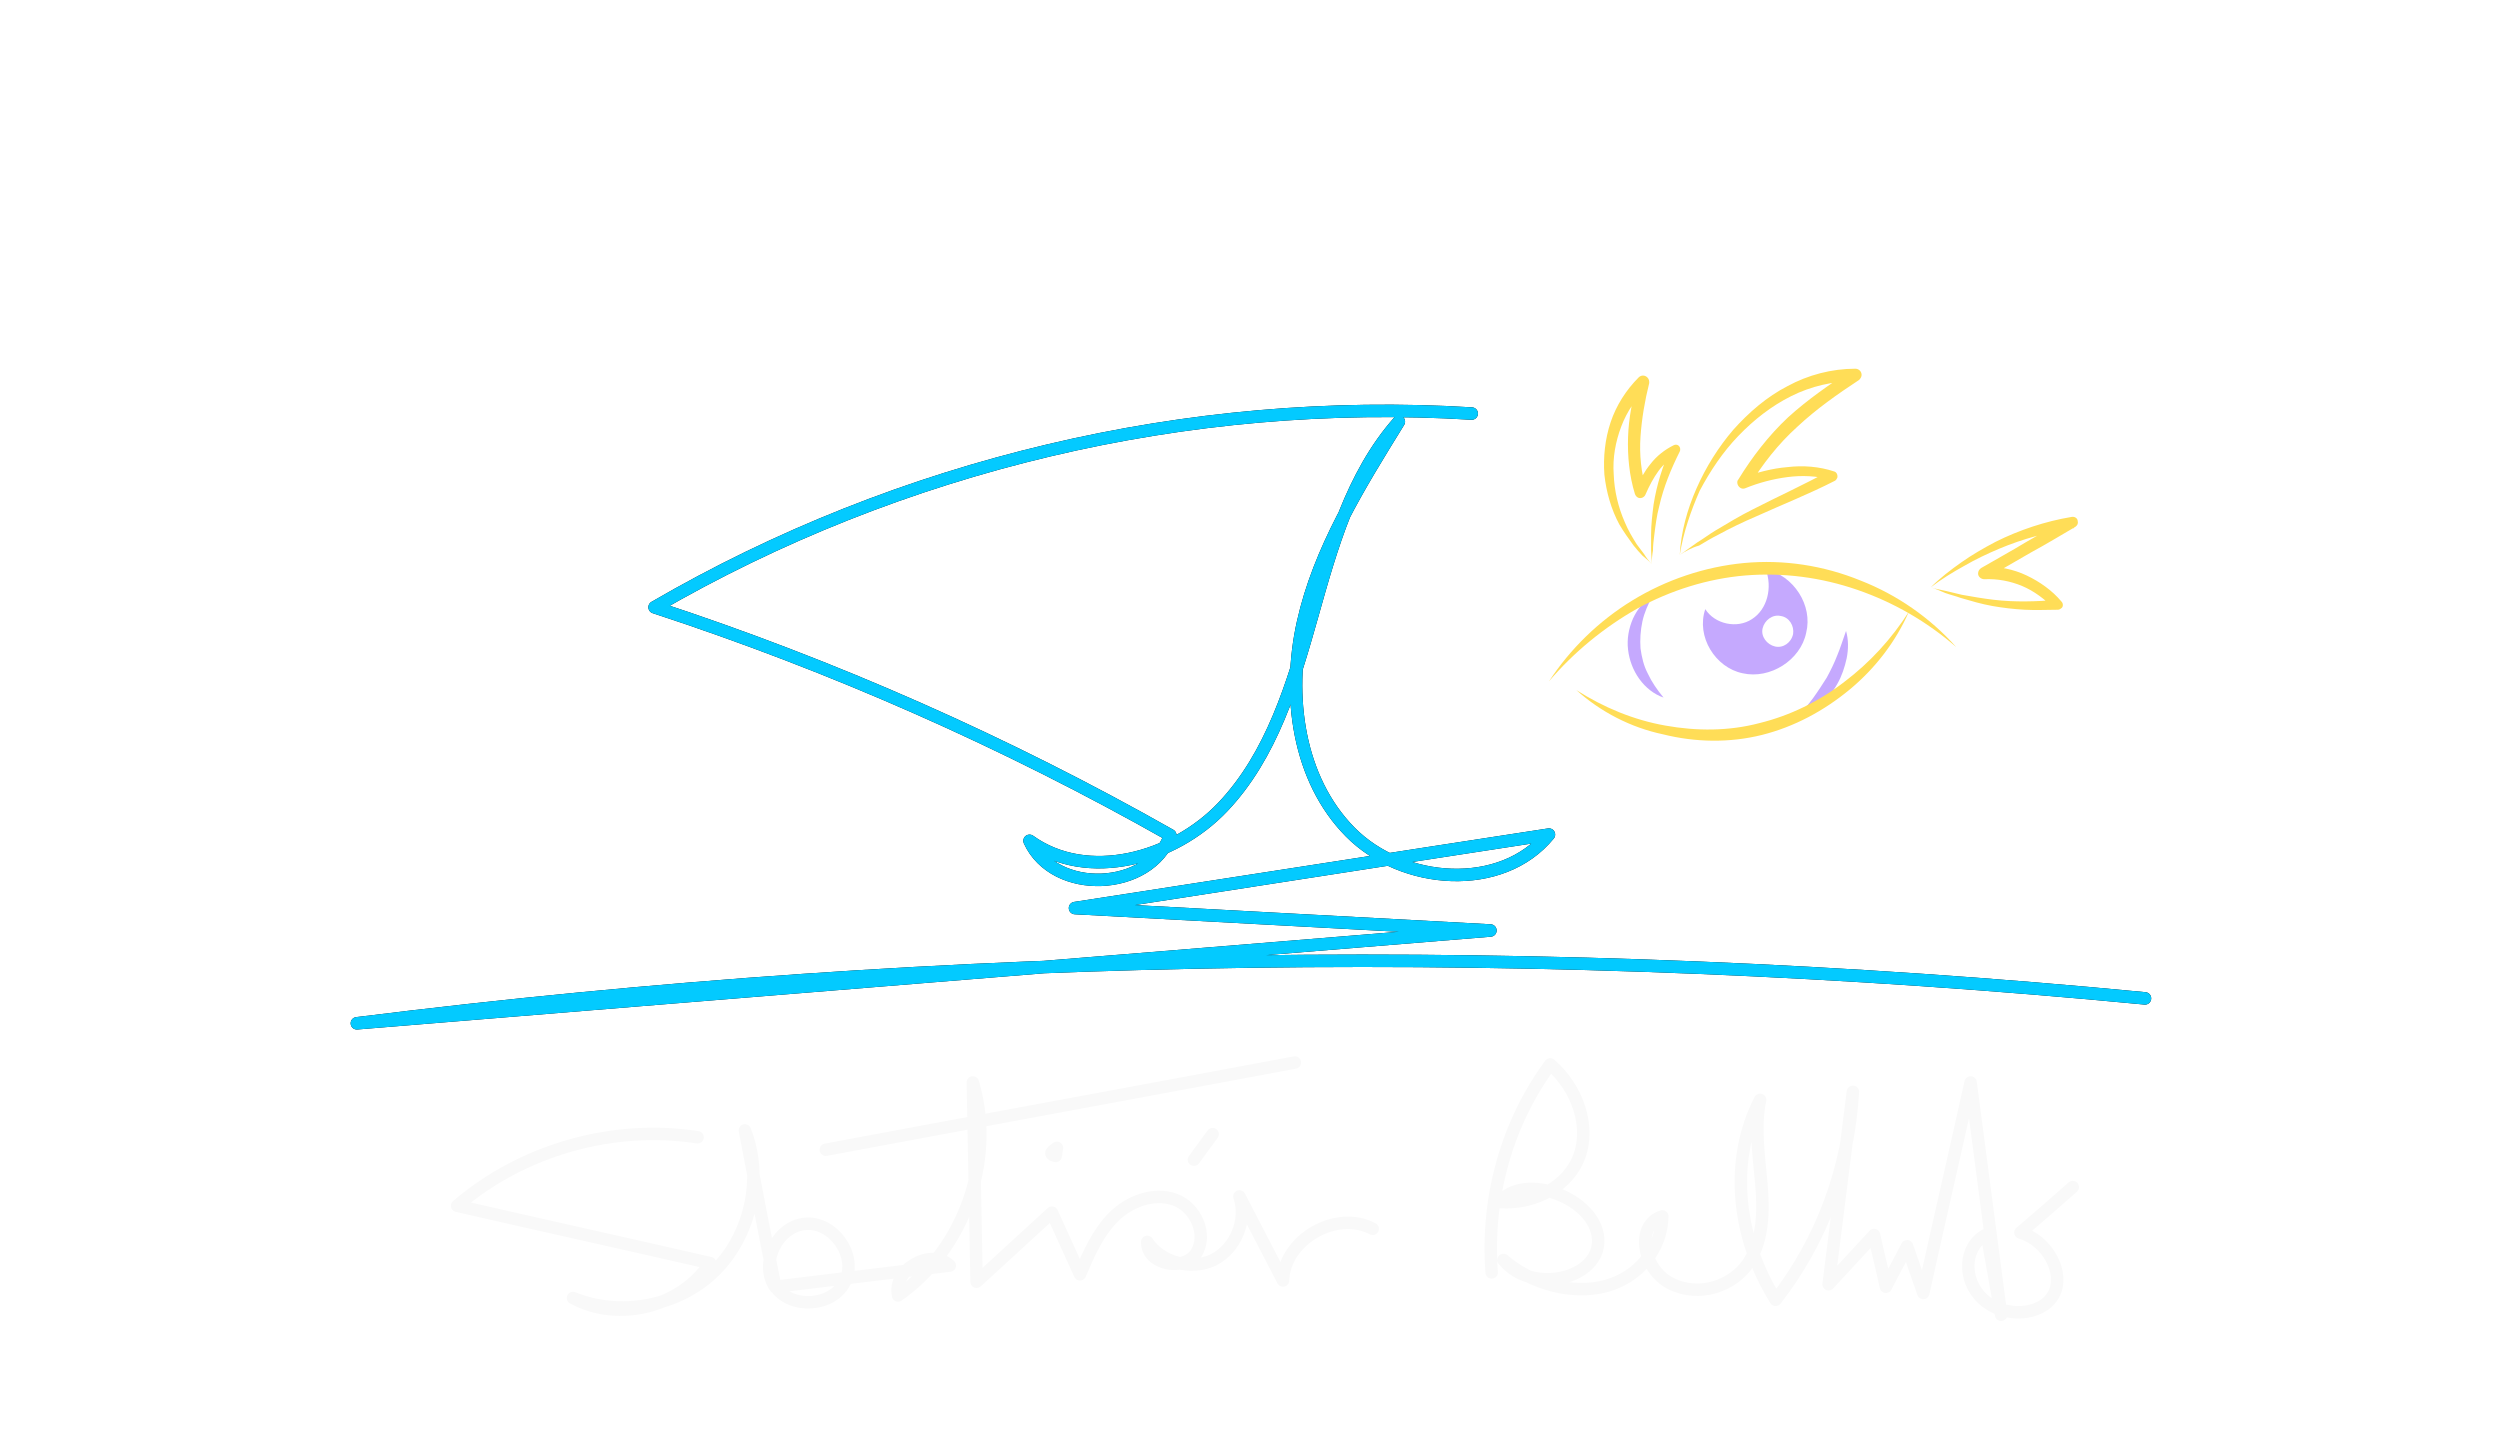
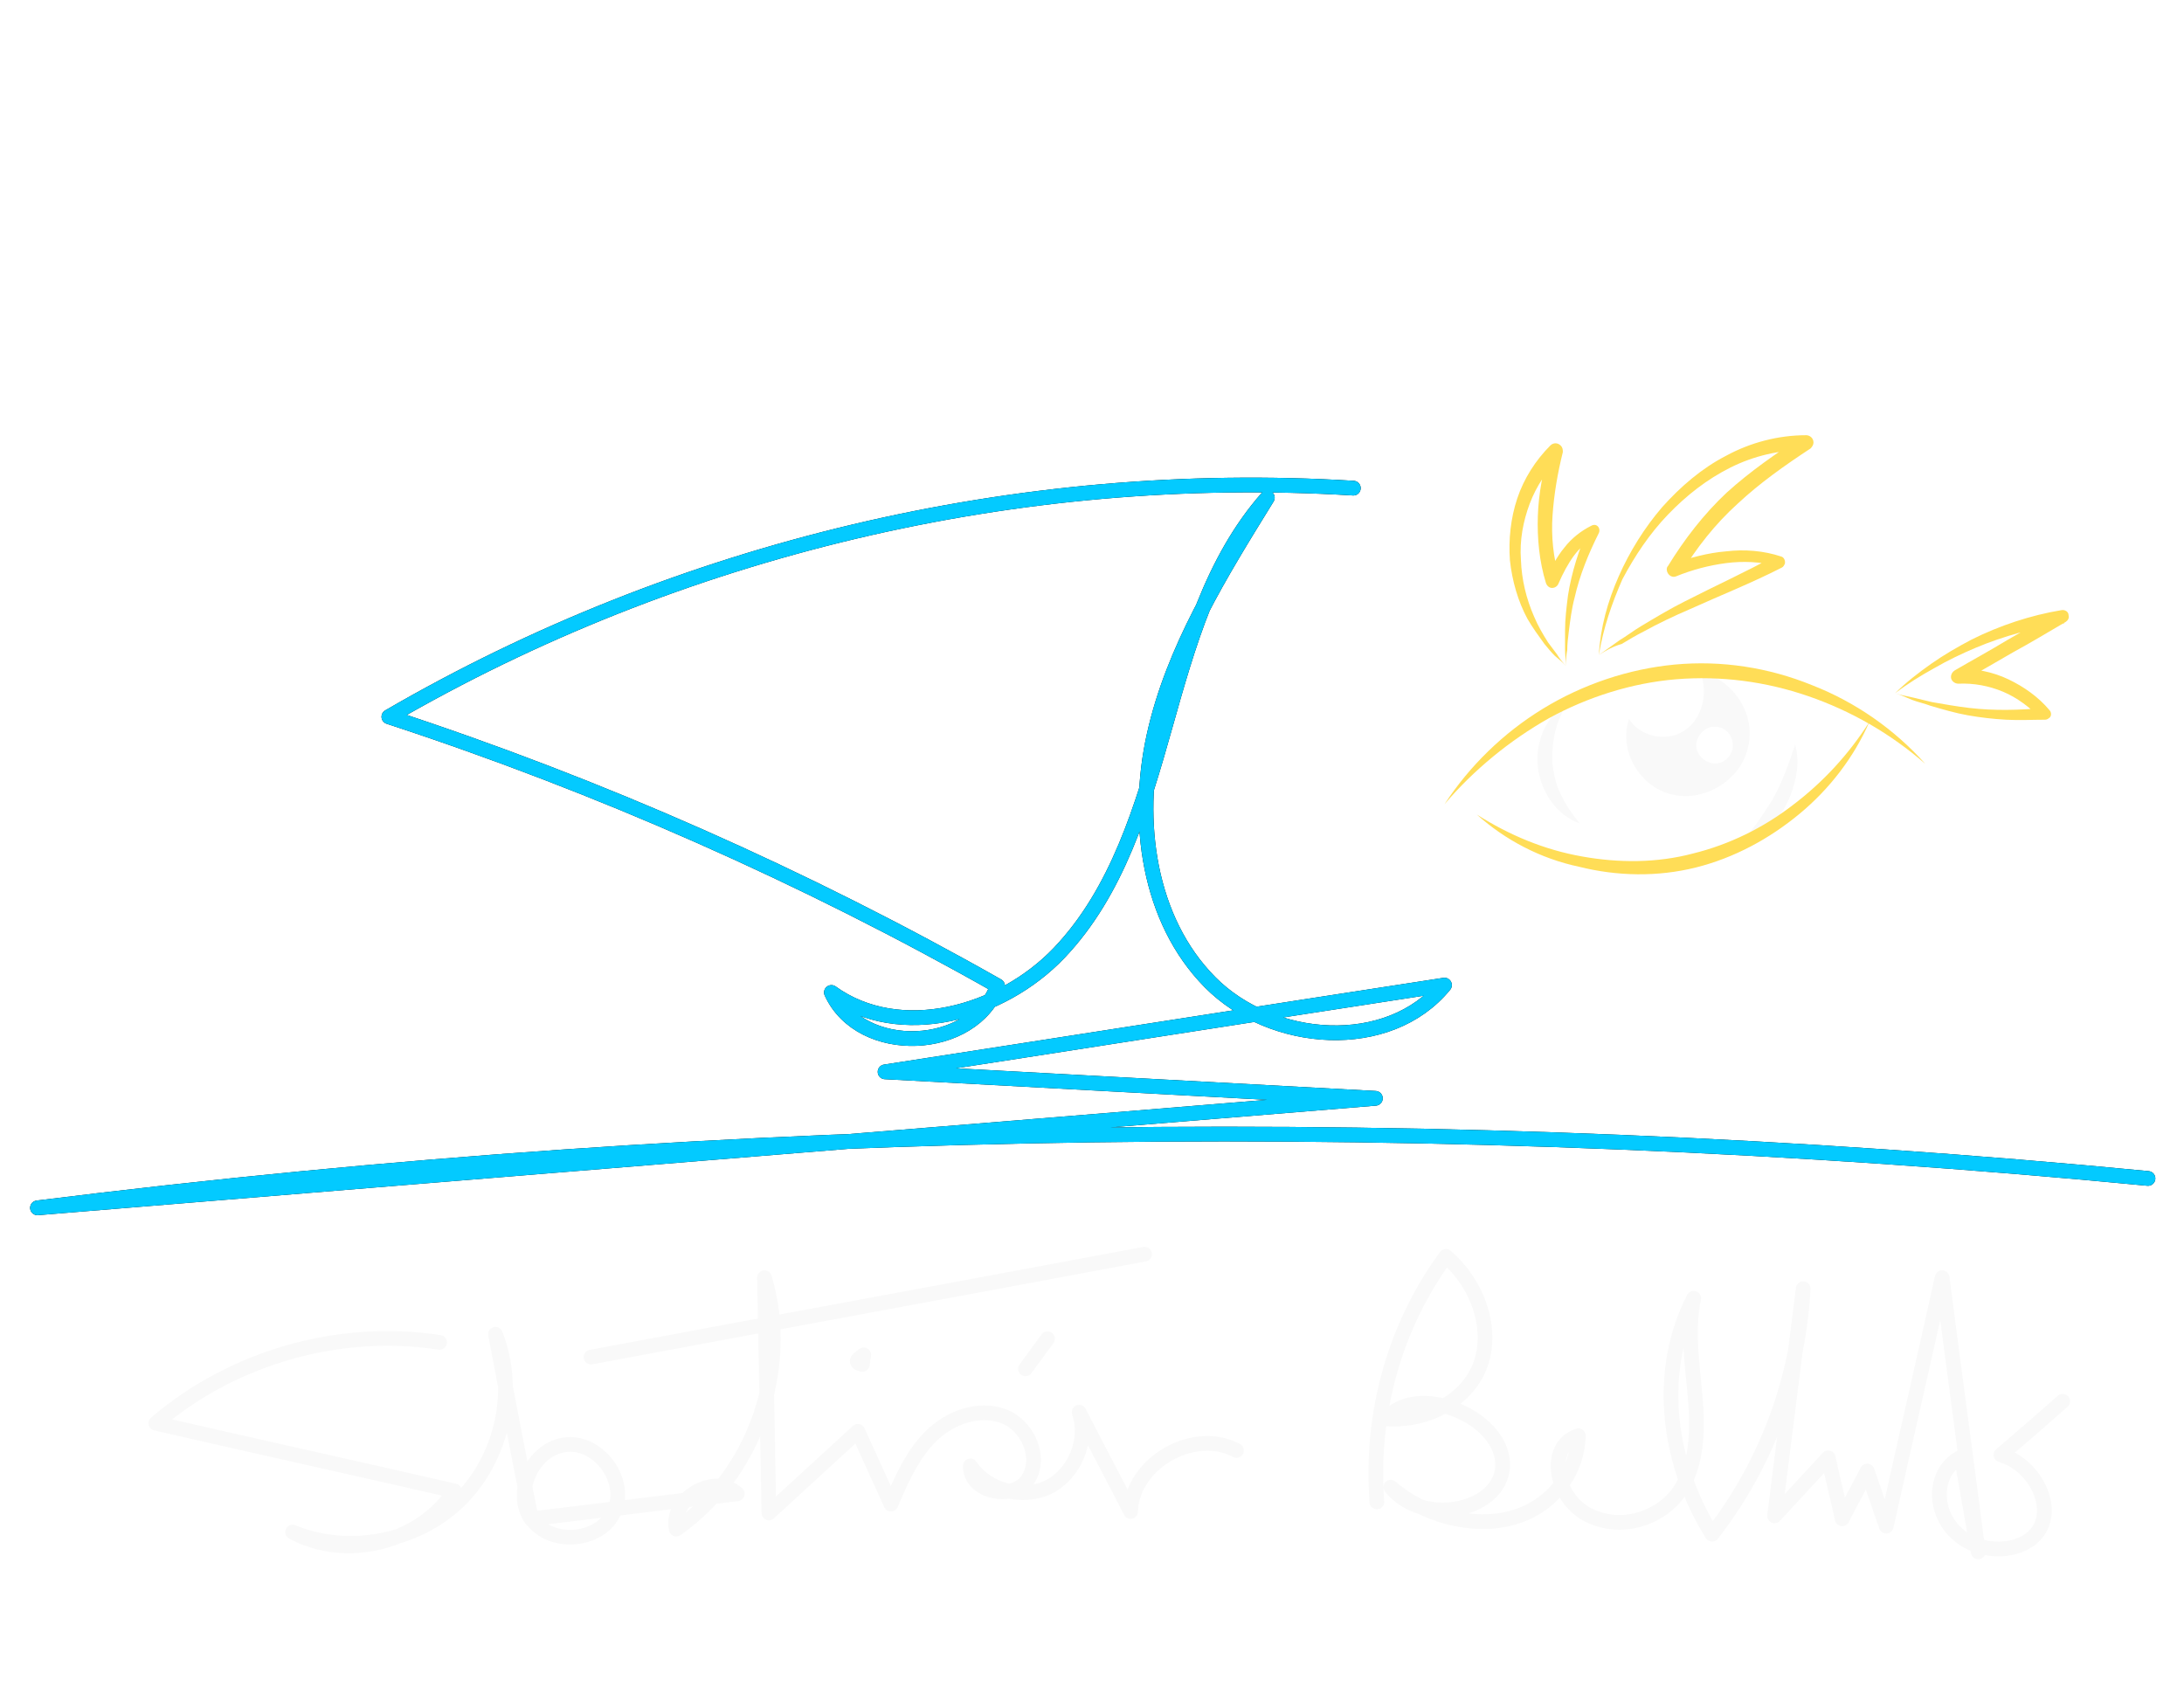
- <svg xmlns="http://www.w3.org/2000/svg" version="1.1" id="Capa_1" x="0px" y="0px" viewBox="0 0 401.4 231.3" style="enable-background:new 0 0 401.4 231.3;" xml:space="preserve">
+ <svg xmlns="http://www.w3.org/2000/svg" version="1.1" id="Capa_1" x="0px" y="0px" viewBox="0 0 297.1 231.3" style="enable-background:new 0 0 297.1 231.3;" xml:space="preserve">
  <style type="text/css">
	.st0{fill:none;stroke:#F9F9F9;stroke-width:2;stroke-linecap:round;stroke-linejoin:round;stroke-miterlimit:10;}
	.st1{fill:none;stroke:#000000;stroke-width:2;stroke-linecap:round;stroke-linejoin:round;stroke-miterlimit:10;}
	.st2{fill:none;stroke:#03CAFF;stroke-width:2;stroke-linecap:round;stroke-linejoin:round;stroke-miterlimit:10;}
- 	.st3{fill:#C5A9FE;}
+ 	.st3{fill:#F9F9F9;}
	.st4{fill:#FFDD57;}
</style>
  <g>
    <g>
-       <path class="st0" d="M239.5,204.3c-0.9-12.2,2.5-24,9.4-33.4c4.5,3.9,6.4,10,4.7,14.7s-7,7.8-12.8,7.4c3.9-4.9,15.4-0.6,15.8,5.9    s-10.7,9-15.2,3.4c4.5,3.9,11.1,5.6,16.4,4.2c5.3-1.4,9-6,9.1-11.2c-4.4,1.4-3.2,8.5,1.4,10.8s10,0.3,12.4-3.3s2.5-8.3,2.1-12.8    s-1.1-9.1-0.2-13.4c-4.9,9.5-3.9,21.8,2.5,32.1c7.4-9.5,11.7-21.1,12.4-33.4c-1.3,10.3-2.6,20.6-3.9,30.9c2.4-2.6,4.9-5.3,7.3-7.9    c0.6,2.8,1.3,5.5,1.9,8.3c1.1-2.2,2.3-4.3,3.4-6.5c0.9,2.5,1.7,5,2.6,7.5c2.5-11.3,5.1-22.5,7.6-33.8c1.6,12.4,3.3,24.9,4.9,37.3    c-0.8-4.3-1.5-8.6-2.3-12.9c-3.7,1.8-4,7.3-0.6,10.4s9.4,2.7,11.3-0.7s-0.9-8.7-5.3-10c2.8-2.4,5.6-4.8,8.4-7.3" />
-       <path class="st1" d="M236.3,66.4c-45.5-2.8-91.8,8.2-131.2,31.1c28.7,9.4,56.5,21.7,82.8,36.6c-3.3,9.1-18.6,9.7-22.6,0.9    c9.3,6.7,23.1,2.9,31-5.4c7.9-8.3,11.3-19.8,14.4-30.8c3.1-11,6.3-22.5,13.9-31.1c-6.3,10.2-12.8,20.6-15.4,32.3    s-0.8,25.1,7.6,33.6c8.4,8.5,24.3,9.7,31.9,0.4c-25.4,3.9-50.8,7.9-76.1,11.8c22.2,1.2,44.5,2.4,66.7,3.6    c-60.7,5-121.4,9.9-182,14.9c95.2-11.9,191.6-13.2,287.1-4" />
-       <path class="st0" d="M112,182.6c-13.6-2.1-28.1,2-38.6,11c13.5,3.1,27.1,6.1,40.6,9.2c-4.5,7-14.7,9.6-22,5.6    c7.5,3.1,16.9,1.4,22.7-4.3s7.9-15,4.9-22.6c1.6,8.4,3.2,16.8,4.9,25.2c-2.6-3.7,0.2-9.8,4.8-10.2c4.5-0.4,8.4,5.1,6.4,9.2    c-1.9,4.1-8.6,4.6-11.2,0.9c9.3-1.1,18.7-2.3,28-3.4c-3.1-2.9-9.2,0.7-8.3,4.8c10.6-7.4,15.7-21.8,12-34.2    c0.2,10.7,0.4,21.3,0.6,32c4-3.7,8.1-7.4,12.1-11.1c1.5,3.3,3,6.6,4.5,9.9c1.4-3.3,2.9-6.7,5.4-9.2s6.4-4,9.8-2.8    c3.4,1.2,5.4,5.7,3.4,8.7c-2,2.9-7.9,1.7-7.8-1.9c2.2,3.3,7,4.6,10.6,2.9c3.6-1.8,5.5-6.4,4.2-10.2c2.3,4.5,4.7,9,7,13.5    c0.2-6.6,8.6-11.4,14.4-8.3" />
-       <path class="st2" d="M236.3,66.4c-45.5-2.8-91.8,8.2-131.2,31.1c28.7,9.4,56.5,21.7,82.8,36.6c-3.3,9.1-18.6,9.7-22.6,0.9    c9.3,6.7,23.1,2.9,31-5.4c7.9-8.3,11.3-19.8,14.4-30.8c3.1-11,6.3-22.5,13.9-31.1c-6.3,10.2-12.8,20.6-15.4,32.3    s-0.8,25.1,7.6,33.6c8.4,8.5,24.3,9.7,31.9,0.4c-25.4,3.9-50.8,7.9-76.1,11.8c22.2,1.2,44.5,2.4,66.7,3.6    c-60.7,5-121.4,9.9-182,14.9c95.2-11.9,191.6-13.2,287.1-4" />
-       <path class="st0" d="M191.7,186.2c1-1.4,2-2.7,3-4.1" />
-       <path class="st0" d="M169.5,185.6c0.1-0.4,0.1-0.9,0.2-1.3C169,184.8,168.2,185.3,169.5,185.6z" />
-       <path class="st0" d="M132.6,184.6c25.1-4.7,50.2-9.3,75.3-14" />
+       <path class="st0" d="M187.3,204.3c-0.9-12.2,2.5-24,9.4-33.4c4.5,3.9,6.4,10,4.7,14.7s-7,7.8-12.8,7.4c3.9-4.9,15.4-0.6,15.8,5.9    s-10.7,9-15.2,3.4c4.5,3.9,11.1,5.6,16.4,4.2c5.3-1.4,9-6,9.1-11.2c-4.4,1.4-3.2,8.5,1.4,10.8s10,0.3,12.4-3.3s2.5-8.3,2.1-12.8    s-1.1-9.1-0.2-13.4c-4.9,9.5-3.9,21.8,2.5,32.1c7.4-9.5,11.7-21.1,12.4-33.4c-1.3,10.3-2.6,20.6-3.9,30.9c2.4-2.6,4.9-5.3,7.3-7.9    c0.6,2.8,1.3,5.5,1.9,8.3c1.1-2.2,2.3-4.3,3.4-6.5c0.9,2.5,1.7,5,2.6,7.5c2.5-11.3,5.1-22.5,7.6-33.8c1.6,12.4,3.3,24.9,4.9,37.3    c-0.8-4.3-1.5-8.6-2.3-12.9c-3.7,1.8-4,7.3-0.6,10.4s9.4,2.7,11.3-0.7s-0.9-8.7-5.3-10c2.8-2.4,5.6-4.8,8.4-7.3" />
+       <path class="st1" d="M184.1,66.4c-45.5-2.8-91.8,8.2-131.2,31.1c28.7,9.4,56.5,21.7,82.8,36.6c-3.3,9.1-18.6,9.7-22.6,0.9    c9.3,6.7,23.1,2.9,31-5.4c7.9-8.3,11.3-19.8,14.4-30.8c3.1-11,6.3-22.5,13.9-31.1c-6.3,10.2-12.8,20.6-15.4,32.3    s-0.8,25.1,7.6,33.6c8.4,8.5,24.3,9.7,31.9,0.4c-25.4,3.9-50.8,7.9-76.1,11.8c22.2,1.2,44.5,2.4,66.7,3.6    c-60.7,5-121.4,9.9-182,14.9c95.2-11.9,191.6-13.2,287.1-4" />
+       <path class="st0" d="M59.8,182.6c-13.6-2.1-28.1,2-38.6,11c13.5,3.1,27.1,6.1,40.6,9.2c-4.5,7-14.7,9.6-22,5.6    c7.5,3.1,16.9,1.4,22.7-4.3s7.9-15,4.9-22.6c1.6,8.4,3.2,16.8,4.9,25.2c-2.6-3.7,0.2-9.8,4.8-10.2c4.5-0.4,8.4,5.1,6.4,9.2    c-1.9,4.1-8.6,4.6-11.2,0.9c9.3-1.1,18.7-2.3,28-3.4c-3.1-2.9-9.2,0.7-8.3,4.8c10.6-7.4,15.7-21.8,12-34.2    c0.2,10.7,0.4,21.3,0.6,32c4-3.7,8.1-7.4,12.1-11.1c1.5,3.3,3,6.6,4.5,9.9c1.4-3.3,2.9-6.7,5.4-9.2s6.4-4,9.8-2.8    c3.4,1.2,5.4,5.7,3.4,8.7c-2,2.9-7.9,1.7-7.8-1.9c2.2,3.3,7,4.6,10.6,2.9c3.6-1.8,5.5-6.4,4.2-10.2c2.3,4.5,4.7,9,7,13.5    c0.2-6.6,8.6-11.4,14.4-8.3" />
+       <path class="st2" d="M184.1,66.4c-45.5-2.8-91.8,8.2-131.2,31.1c28.7,9.4,56.5,21.7,82.8,36.6c-3.3,9.1-18.6,9.7-22.6,0.9    c9.3,6.7,23.1,2.9,31-5.4c7.9-8.3,11.3-19.8,14.4-30.8c3.1-11,6.3-22.5,13.9-31.1c-6.3,10.2-12.8,20.6-15.4,32.3    s-0.8,25.1,7.6,33.6c8.4,8.5,24.3,9.7,31.9,0.4c-25.4,3.9-50.8,7.9-76.1,11.8c22.2,1.2,44.5,2.4,66.7,3.6    c-60.7,5-121.4,9.9-182,14.9c95.2-11.9,191.6-13.2,287.1-4" />
+       <path class="st0" d="M139.5,186.2c1-1.4,2-2.7,3-4.1" />
+       <path class="st0" d="M117.3,185.6c0.1-0.4,0.1-0.9,0.2-1.3C116.8,184.8,116,185.3,117.3,185.6z" />
+       <path class="st0" d="M80.4,184.6c25.1-4.7,50.2-9.3,75.3-14" />
    </g>
    <g>
      <g>
        <g>
-           <path class="st3" d="M283.5,91.4c1.1,2.9,0.3,6.4-2.2,8c-2.4,1.6-6,0.8-7.5-1.6c-1.5,4.4,1.6,9.4,6,10.3c4.4,1,9.3-2.1,10.2-6.5      C291.1,97.2,288,92.4,283.5,91.4z M287.9,101.8c-0.3,1.4-1.6,2.3-2.9,2s-2.3-1.6-2-2.9s1.6-2.3,2.9-2      C287.3,99.1,288.1,100.5,287.9,101.8z" />
+           <path class="st3" d="M231.3,91.4c1.1,2.9,0.3,6.4-2.2,8c-2.4,1.6-6,0.8-7.5-1.6c-1.5,4.4,1.6,9.4,6,10.3c4.4,1,9.3-2.1,10.2-6.5      C238.9,97.2,235.8,92.4,231.3,91.4z M235.7,101.8c-0.3,1.4-1.6,2.3-2.9,2s-2.3-1.6-2-2.9s1.6-2.3,2.9-2      C235.1,99.1,235.9,100.5,235.7,101.8z" />
        </g>
      </g>
      <g>
-         <path class="st3" d="M265.4,95.6c-0.8,1.4-1.4,2.8-1.7,4.2c-0.3,1.4-0.4,2.9-0.3,4.3c0.2,1.4,0.5,2.8,1.2,4.1     c0.6,1.3,1.5,2.6,2.5,3.8c-1.5-0.5-2.9-1.6-3.9-3s-1.6-3-1.8-4.7c-0.2-1.7,0.1-3.4,0.8-5C262.9,97.8,264,96.4,265.4,95.6z" />
+         <path class="st3" d="M213.2,95.6c-0.8,1.4-1.4,2.8-1.7,4.2c-0.3,1.4-0.4,2.9-0.3,4.3c0.2,1.4,0.5,2.8,1.2,4.1     c0.6,1.3,1.5,2.6,2.5,3.8c-1.5-0.5-2.9-1.6-3.9-3s-1.6-3-1.8-4.7c-0.2-1.7,0.1-3.4,0.8-5C210.7,97.8,211.8,96.4,213.2,95.6z" />
      </g>
      <g>
-         <path class="st3" d="M288.4,115.3c1-1.1,1.9-2.1,2.7-3.2c0.8-1.1,1.5-2.2,2.2-3.3c0.6-1.1,1.2-2.3,1.7-3.6     c0.5-1.2,0.9-2.5,1.4-3.9c0.4,1.4,0.4,2.9,0.1,4.4c-0.3,1.4-0.8,2.9-1.5,4.1c-0.7,1.3-1.7,2.4-2.8,3.4     C291.1,114.1,289.8,114.9,288.4,115.3z" />
+         <path class="st3" d="M236.2,115.3c1-1.1,1.9-2.1,2.7-3.2c0.8-1.1,1.5-2.2,2.2-3.3c0.6-1.1,1.2-2.3,1.7-3.6     c0.5-1.2,0.9-2.5,1.4-3.9c0.4,1.4,0.4,2.9,0.1,4.4c-0.3,1.4-0.8,2.9-1.5,4.1c-0.7,1.3-1.7,2.4-2.8,3.4     C238.9,114.1,237.6,114.9,236.2,115.3z" />
      </g>
      <g>
        <g>
-           <path class="st4" d="M248.7,109.4c3.4-5.2,8-9.7,13.4-13s11.6-5.4,17.9-6c6.4-0.6,12.8,0.4,18.7,2.8c5.9,2.3,11.2,6,15.4,10.7      c-4.7-4.1-10.1-7.2-15.9-9.2s-11.9-2.8-18-2.3c-6,0.5-12,2.4-17.3,5.3C257.6,100.7,252.7,104.7,248.7,109.4z" />
+           <path class="st4" d="M196.5,109.4c3.4-5.2,8-9.7,13.4-13s11.6-5.4,17.9-6c6.4-0.6,12.8,0.4,18.7,2.8c5.9,2.3,11.2,6,15.4,10.7      c-4.7-4.1-10.1-7.2-15.9-9.2s-11.9-2.8-18-2.3c-6,0.5-12,2.4-17.3,5.3C205.4,100.7,200.5,104.7,196.5,109.4z" />
        </g>
        <g>
-           <path class="st4" d="M269.7,89.1c0.2-3.7,1.2-7.3,2.7-10.7c1.5-3.4,3.5-6.6,5.9-9.4c2.5-2.8,5.4-5.3,8.7-7      c3.3-1.8,7.1-2.8,10.9-2.8c0.5,0,1,0.4,1,1c0,0.3-0.2,0.6-0.4,0.8l0,0c-3.5,2.3-6.9,4.7-9.9,7.5c-3.1,2.8-5.6,6-7.8,9.6      l-1.1-1.4c2.3-0.8,4.8-1.5,7.3-1.7c2.5-0.3,5.1-0.1,7.5,0.7l0,0c0.4,0.1,0.6,0.6,0.5,1c-0.1,0.2-0.2,0.4-0.4,0.5      c-4.1,2.1-8.4,3.8-12.6,5.7c-2.1,0.9-4.2,1.9-6.2,3c-1,0.5-2,1.1-3,1.7C271.7,87.9,270.6,88.5,269.7,89.1z M269.7,89.1      c1-0.7,1.8-1.3,2.8-2c1-0.6,1.9-1.3,2.9-1.9c2-1.2,4-2.4,6-3.4c4.1-2.1,8.3-4,12.3-6.2l0.2,1.4c-2.2-0.6-4.6-0.7-6.9-0.4      c-2.3,0.3-4.6,0.9-6.8,1.8c-0.5,0.2-1-0.1-1.2-0.6c-0.1-0.3-0.1-0.6,0.1-0.8l0,0c2.2-3.6,4.9-7.1,8-10c3.2-2.9,6.7-5.3,10.2-7.6      l0.5,1.8c-3.5,0-7,0.8-10.2,2.4s-6,3.8-8.5,6.4s-4.5,5.6-6.2,8.8C271.5,82,270.3,85.4,269.7,89.1z" />
+           <path class="st4" d="M217.5,89.1c0.2-3.7,1.2-7.3,2.7-10.7c1.5-3.4,3.5-6.6,5.9-9.4c2.5-2.8,5.4-5.3,8.7-7      c3.3-1.8,7.1-2.8,10.9-2.8c0.5,0,1,0.4,1,1c0,0.3-0.2,0.6-0.4,0.8l0,0c-3.5,2.3-6.9,4.7-9.9,7.5c-3.1,2.8-5.6,6-7.8,9.6      l-1.1-1.4c2.3-0.8,4.8-1.5,7.3-1.7c2.5-0.3,5.1-0.1,7.5,0.7l0,0c0.4,0.1,0.6,0.6,0.5,1c-0.1,0.2-0.2,0.4-0.4,0.5      c-4.1,2.1-8.4,3.8-12.6,5.7c-2.1,0.9-4.2,1.9-6.2,3c-1,0.5-2,1.1-3,1.7C219.5,87.9,218.4,88.5,217.5,89.1z M217.5,89.1      c1-0.7,1.8-1.3,2.8-2c1-0.6,1.9-1.3,2.9-1.9c2-1.2,4-2.4,6-3.4c4.1-2.1,8.3-4,12.3-6.2l0.2,1.4c-2.2-0.6-4.6-0.7-6.9-0.4      c-2.3,0.3-4.6,0.9-6.8,1.8c-0.5,0.2-1-0.1-1.2-0.6c-0.1-0.3-0.1-0.6,0.1-0.8l0,0c2.2-3.6,4.9-7.1,8-10c3.2-2.9,6.7-5.3,10.2-7.6      l0.5,1.8c-3.5,0-7,0.8-10.2,2.4s-6,3.8-8.5,6.4s-4.5,5.6-6.2,8.8C219.3,82,218.1,85.4,217.5,89.1z" />
        </g>
        <g>
-           <path class="st4" d="M265.2,90.6c-0.4-0.5-0.9-0.9-1.5-1.4c-0.5-0.5-0.9-1-1.4-1.6c-0.8-1.1-1.6-2.2-2.3-3.4      c-1.3-2.4-2.1-5.2-2.4-8c-0.2-2.8,0.1-5.7,1-8.4c0.9-2.7,2.5-5.2,4.5-7.2c0.4-0.4,1-0.4,1.4,0c0.3,0.3,0.3,0.6,0.3,0.9      c-0.7,2.8-1.2,5.7-1.4,8.6c-0.2,2.9,0.1,5.7,0.9,8.5l-1.7-0.1c0.7-1.4,1.4-2.8,2.4-4c1-1.3,2.3-2.3,3.7-3l0,0      c0.4-0.2,0.8-0.1,1,0.3c0.1,0.2,0.1,0.5,0,0.7c-1.4,2.8-2.6,5.7-3.3,8.8c-0.4,1.5-0.6,3.1-0.8,4.7c-0.1,0.8-0.2,1.6-0.2,2.4      C265.3,88.9,265.2,89.8,265.2,90.6z M265.2,90.6c0-0.9-0.1-1.6-0.1-2.4s0-1.6,0-2.4c0-1.6,0.2-3.2,0.4-4.8      c0.5-3.2,1.5-6.3,2.8-9.2l1.1,1c-1.2,0.8-2.3,1.7-3.1,2.8c-0.8,1.1-1.5,2.4-2.1,3.8c-0.2,0.5-0.8,0.7-1.2,0.5      c-0.2-0.1-0.4-0.3-0.5-0.6l0,0c-0.9-2.9-1.2-6.1-1.1-9.1c0.1-3.1,0.7-6,1.5-9l1.6,0.9c-1.8,1.8-3.3,4-4.2,6.4      c-0.9,2.4-1.4,5-1.2,7.7c0.1,2.6,0.7,5.2,1.8,7.7c0.5,1.2,1.2,2.4,1.9,3.5c0.4,0.5,0.8,1.1,1.2,1.6      C264.3,89.5,264.7,90,265.2,90.6z" />
+           <path class="st4" d="M213,90.6c-0.4-0.5-0.9-0.9-1.5-1.4c-0.5-0.5-0.9-1-1.4-1.6c-0.8-1.1-1.6-2.2-2.3-3.4      c-1.3-2.4-2.1-5.2-2.4-8c-0.2-2.8,0.1-5.7,1-8.4c0.9-2.7,2.5-5.2,4.5-7.2c0.4-0.4,1-0.4,1.4,0c0.3,0.3,0.3,0.6,0.3,0.9      c-0.7,2.8-1.2,5.7-1.4,8.6c-0.2,2.9,0.1,5.7,0.9,8.5l-1.7-0.1c0.7-1.4,1.4-2.8,2.4-4c1-1.3,2.3-2.3,3.7-3l0,0      c0.4-0.2,0.8-0.1,1,0.3c0.1,0.2,0.1,0.5,0,0.7c-1.4,2.8-2.6,5.7-3.3,8.8c-0.4,1.5-0.6,3.1-0.8,4.7c-0.1,0.8-0.2,1.6-0.2,2.4      C213.1,88.9,213,89.8,213,90.6z M213,90.6c0-0.9-0.1-1.6-0.1-2.4s0-1.6,0-2.4c0-1.6,0.2-3.2,0.4-4.8c0.5-3.2,1.5-6.3,2.8-9.2      l1.1,1c-1.2,0.8-2.3,1.7-3.1,2.8c-0.8,1.1-1.5,2.4-2.1,3.8c-0.2,0.5-0.8,0.7-1.2,0.5c-0.2-0.1-0.4-0.3-0.5-0.6l0,0      c-0.9-2.9-1.2-6.1-1.1-9.1c0.1-3.1,0.7-6,1.5-9l1.6,0.9c-1.8,1.8-3.3,4-4.2,6.4c-0.9,2.4-1.4,5-1.2,7.7c0.1,2.6,0.7,5.2,1.8,7.7      c0.5,1.2,1.2,2.4,1.9,3.5c0.4,0.5,0.8,1.1,1.2,1.6C212.1,89.5,212.5,90,213,90.6z" />
        </g>
        <g>
-           <path class="st4" d="M253.1,110.8c4.4,2.8,9.2,4.8,14.3,5.7c5,0.9,10.2,0.9,15.1-0.4c4.9-1.2,9.6-3.5,13.6-6.6      c4.1-3.1,7.6-6.9,10.4-11.3c-2.1,4.8-5.4,9.1-9.5,12.5s-8.9,6-14.1,7.3s-10.7,1.2-15.9-0.1C261.8,116.8,257,114.3,253.1,110.8z" />
+           <path class="st4" d="M200.9,110.8c4.4,2.8,9.2,4.8,14.3,5.7c5,0.9,10.2,0.9,15.1-0.4c4.9-1.2,9.6-3.5,13.6-6.6      c4.1-3.1,7.6-6.9,10.4-11.3c-2.1,4.8-5.4,9.1-9.5,12.5s-8.9,6-14.1,7.3s-10.7,1.2-15.9-0.1C209.6,116.8,204.8,114.3,200.9,110.8      z" />
        </g>
        <g>
-           <path class="st4" d="M310,94.3c1.5-1.5,3.2-2.8,4.9-4c1.7-1.2,3.6-2.3,5.5-3.3c3.8-1.9,8-3.3,12.2-4c0.5-0.1,1,0.2,1,0.7      c0.1,0.4-0.1,0.7-0.4,0.9l0,0c-2.4,1.4-4.7,2.8-7.1,4.1c-2.4,1.4-4.7,2.7-7.1,4.1l-0.5-1.8c2.4-0.1,4.8,0.4,6.9,1.4      s4.1,2.4,5.6,4.2l0,0c0.3,0.3,0.3,0.9-0.1,1.1c-0.1,0.1-0.3,0.2-0.5,0.2c-1.7,0-3.5,0.1-5.3,0s-3.5-0.3-5.2-0.6      c-1.7-0.3-3.4-0.8-5.1-1.3c-0.8-0.3-1.7-0.5-2.5-0.8C311.6,94.9,310.7,94.5,310,94.3z M310,94.3c0.9,0.3,1.7,0.4,2.5,0.6      s1.7,0.4,2.5,0.6c1.7,0.3,3.4,0.6,5.1,0.8c3.4,0.4,6.8,0.3,10.3,0l-0.6,1.4c-1.5-1.5-3.2-2.8-5.1-3.6c-1.9-0.8-4-1.2-6.1-1.1      c-0.5,0-1-0.4-1-0.9c0-0.4,0.2-0.7,0.5-0.9l0,0c2.4-1.4,4.8-2.7,7.1-4.1c2.4-1.4,4.8-2.7,7.2-4l0.6,1.7c-4.1,0.6-8.2,1.7-12,3.3      c-1.9,0.8-3.8,1.7-5.7,2.8C313.5,91.9,311.7,93,310,94.3z" />
+           <path class="st4" d="M257.8,94.3c1.5-1.5,3.2-2.8,4.9-4c1.7-1.2,3.6-2.3,5.5-3.3c3.8-1.9,8-3.3,12.2-4c0.5-0.1,1,0.2,1,0.7      c0.1,0.4-0.1,0.7-0.4,0.9l0,0c-2.4,1.4-4.7,2.8-7.1,4.1c-2.4,1.4-4.7,2.7-7.1,4.1l-0.5-1.8c2.4-0.1,4.8,0.4,6.9,1.4      s4.1,2.4,5.6,4.2l0,0c0.3,0.3,0.3,0.9-0.1,1.1c-0.1,0.1-0.3,0.2-0.5,0.2c-1.7,0-3.5,0.1-5.3,0s-3.5-0.3-5.2-0.6      c-1.7-0.3-3.4-0.8-5.1-1.3c-0.8-0.3-1.7-0.5-2.5-0.8C259.4,94.9,258.5,94.5,257.8,94.3z M257.8,94.3c0.9,0.3,1.7,0.4,2.5,0.6      s1.7,0.4,2.5,0.6c1.7,0.3,3.4,0.6,5.1,0.8c3.4,0.4,6.8,0.3,10.3,0l-0.6,1.4c-1.5-1.5-3.2-2.8-5.1-3.6c-1.9-0.8-4-1.2-6.1-1.1      c-0.5,0-1-0.4-1-0.9c0-0.4,0.2-0.7,0.5-0.9l0,0c2.4-1.4,4.8-2.7,7.1-4.1c2.4-1.4,4.8-2.7,7.2-4l0.6,1.7c-4.1,0.6-8.2,1.7-12,3.3      c-1.9,0.8-3.8,1.7-5.7,2.8C261.3,91.9,259.5,93,257.8,94.3z" />
        </g>
      </g>
    </g>
  </g>
</svg>
